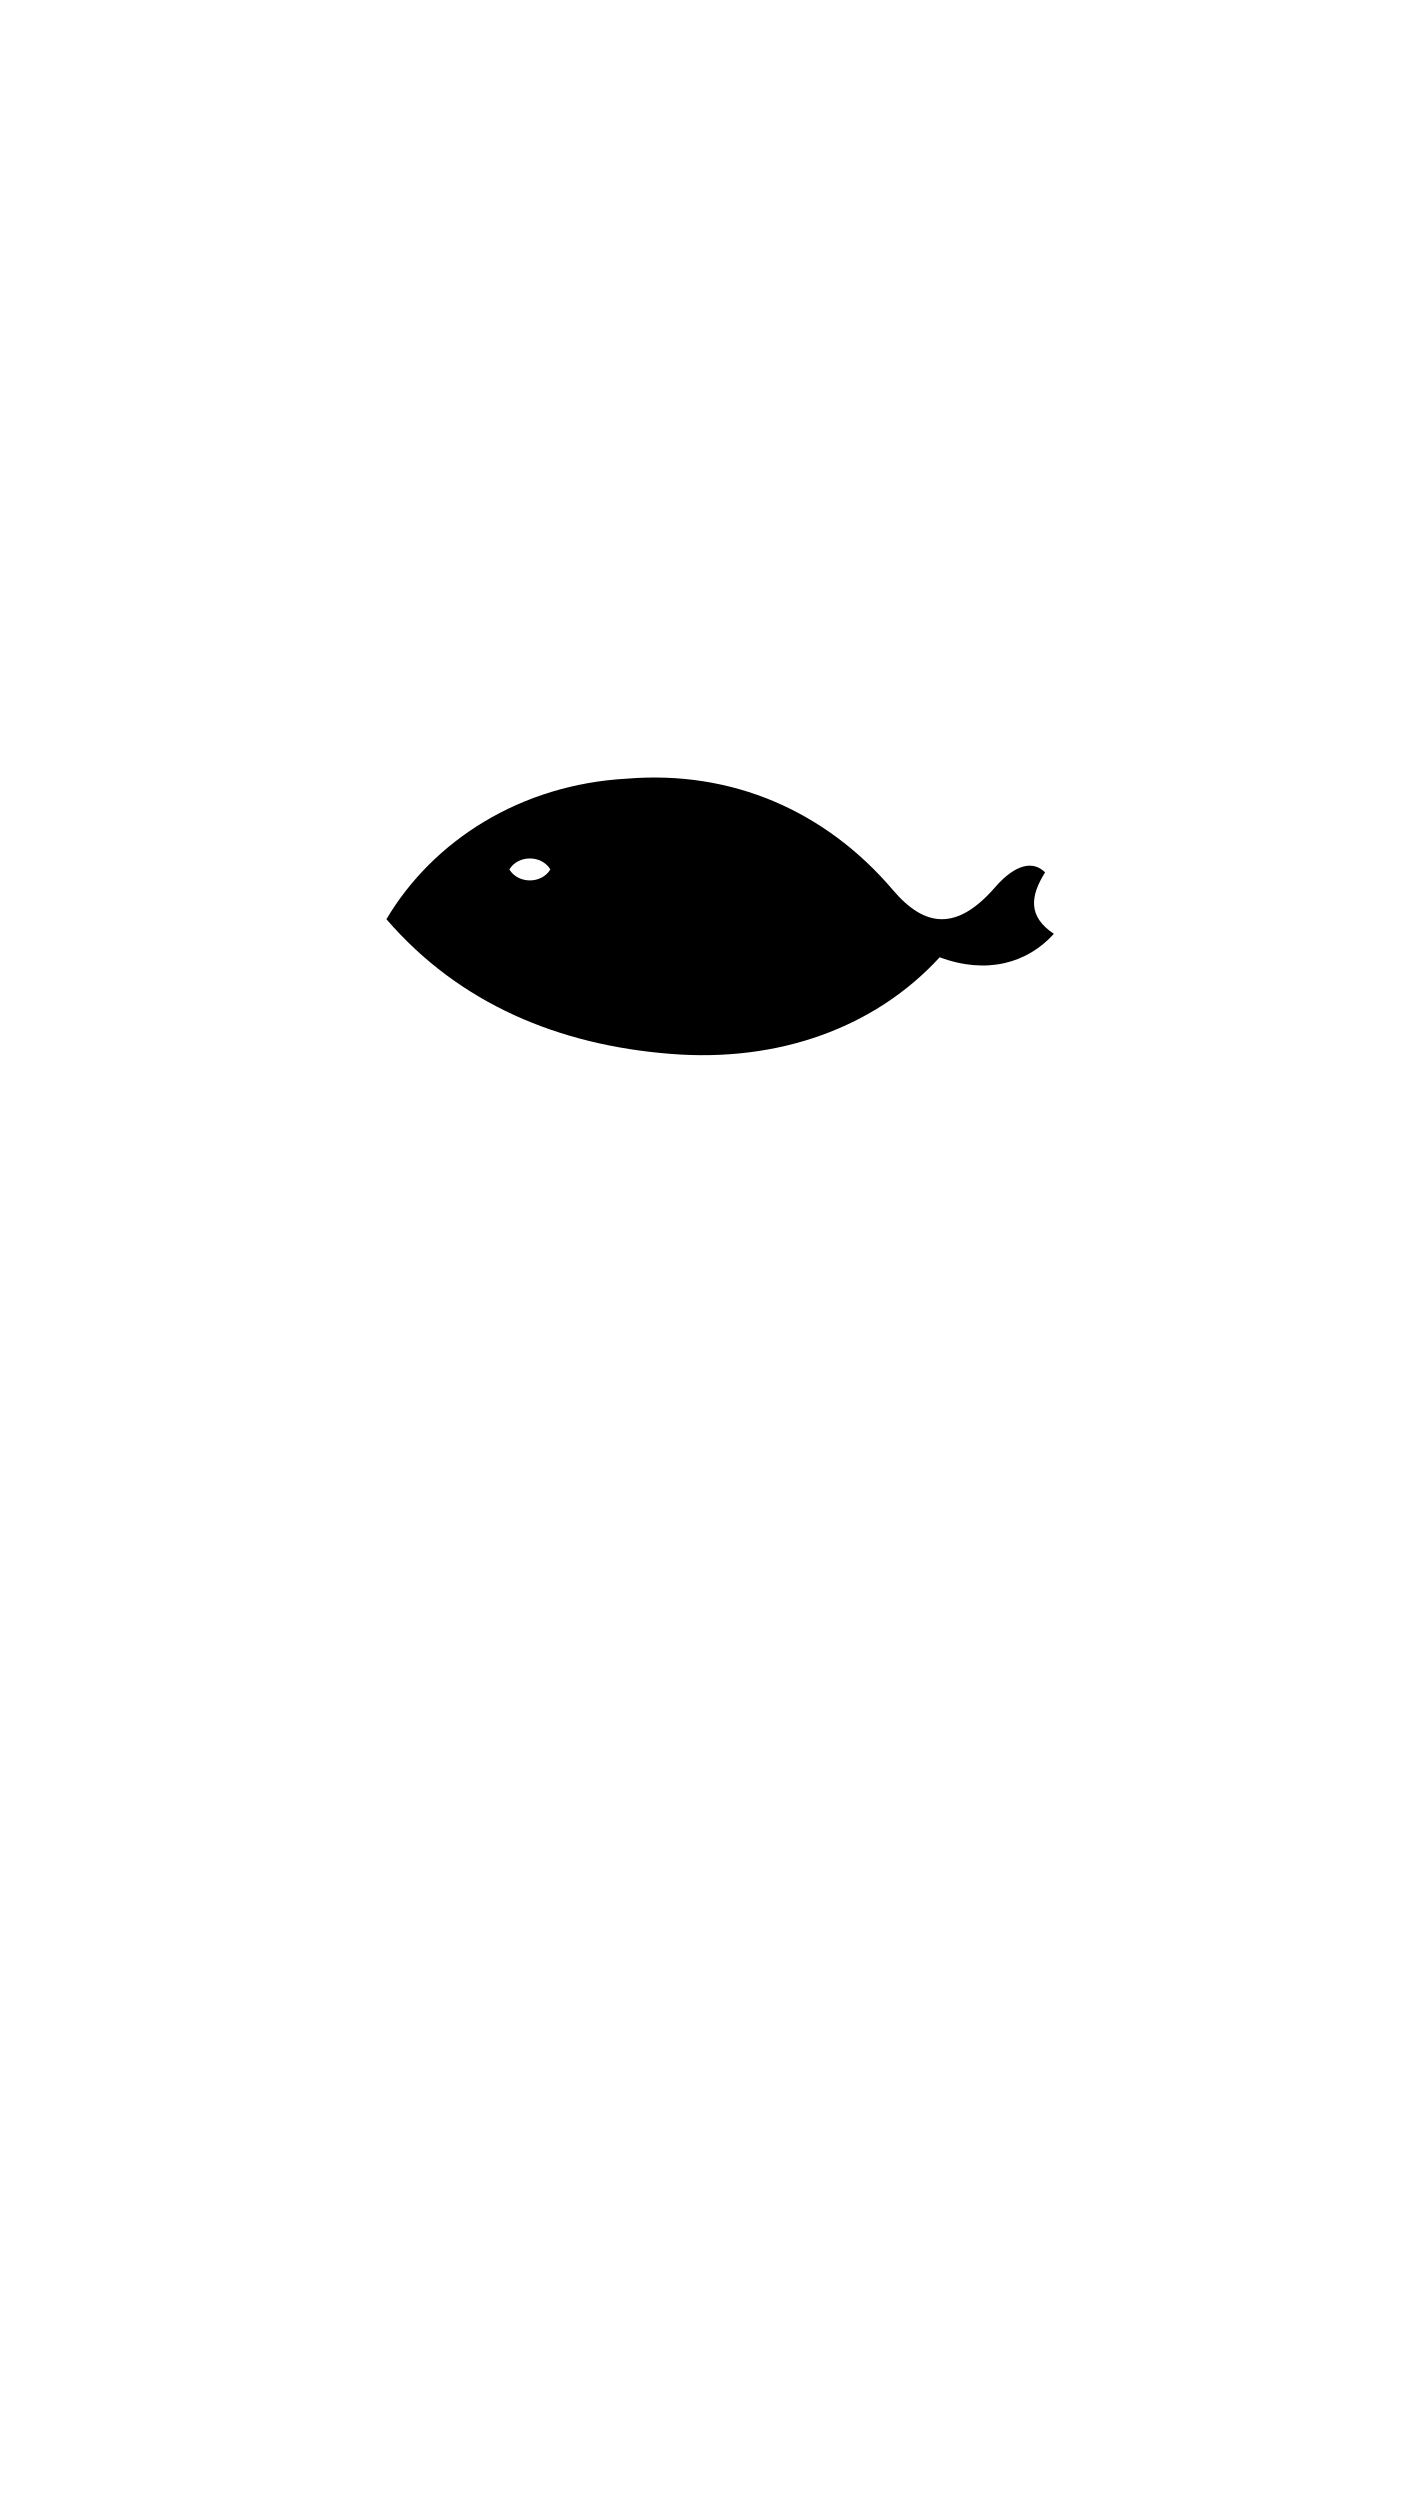
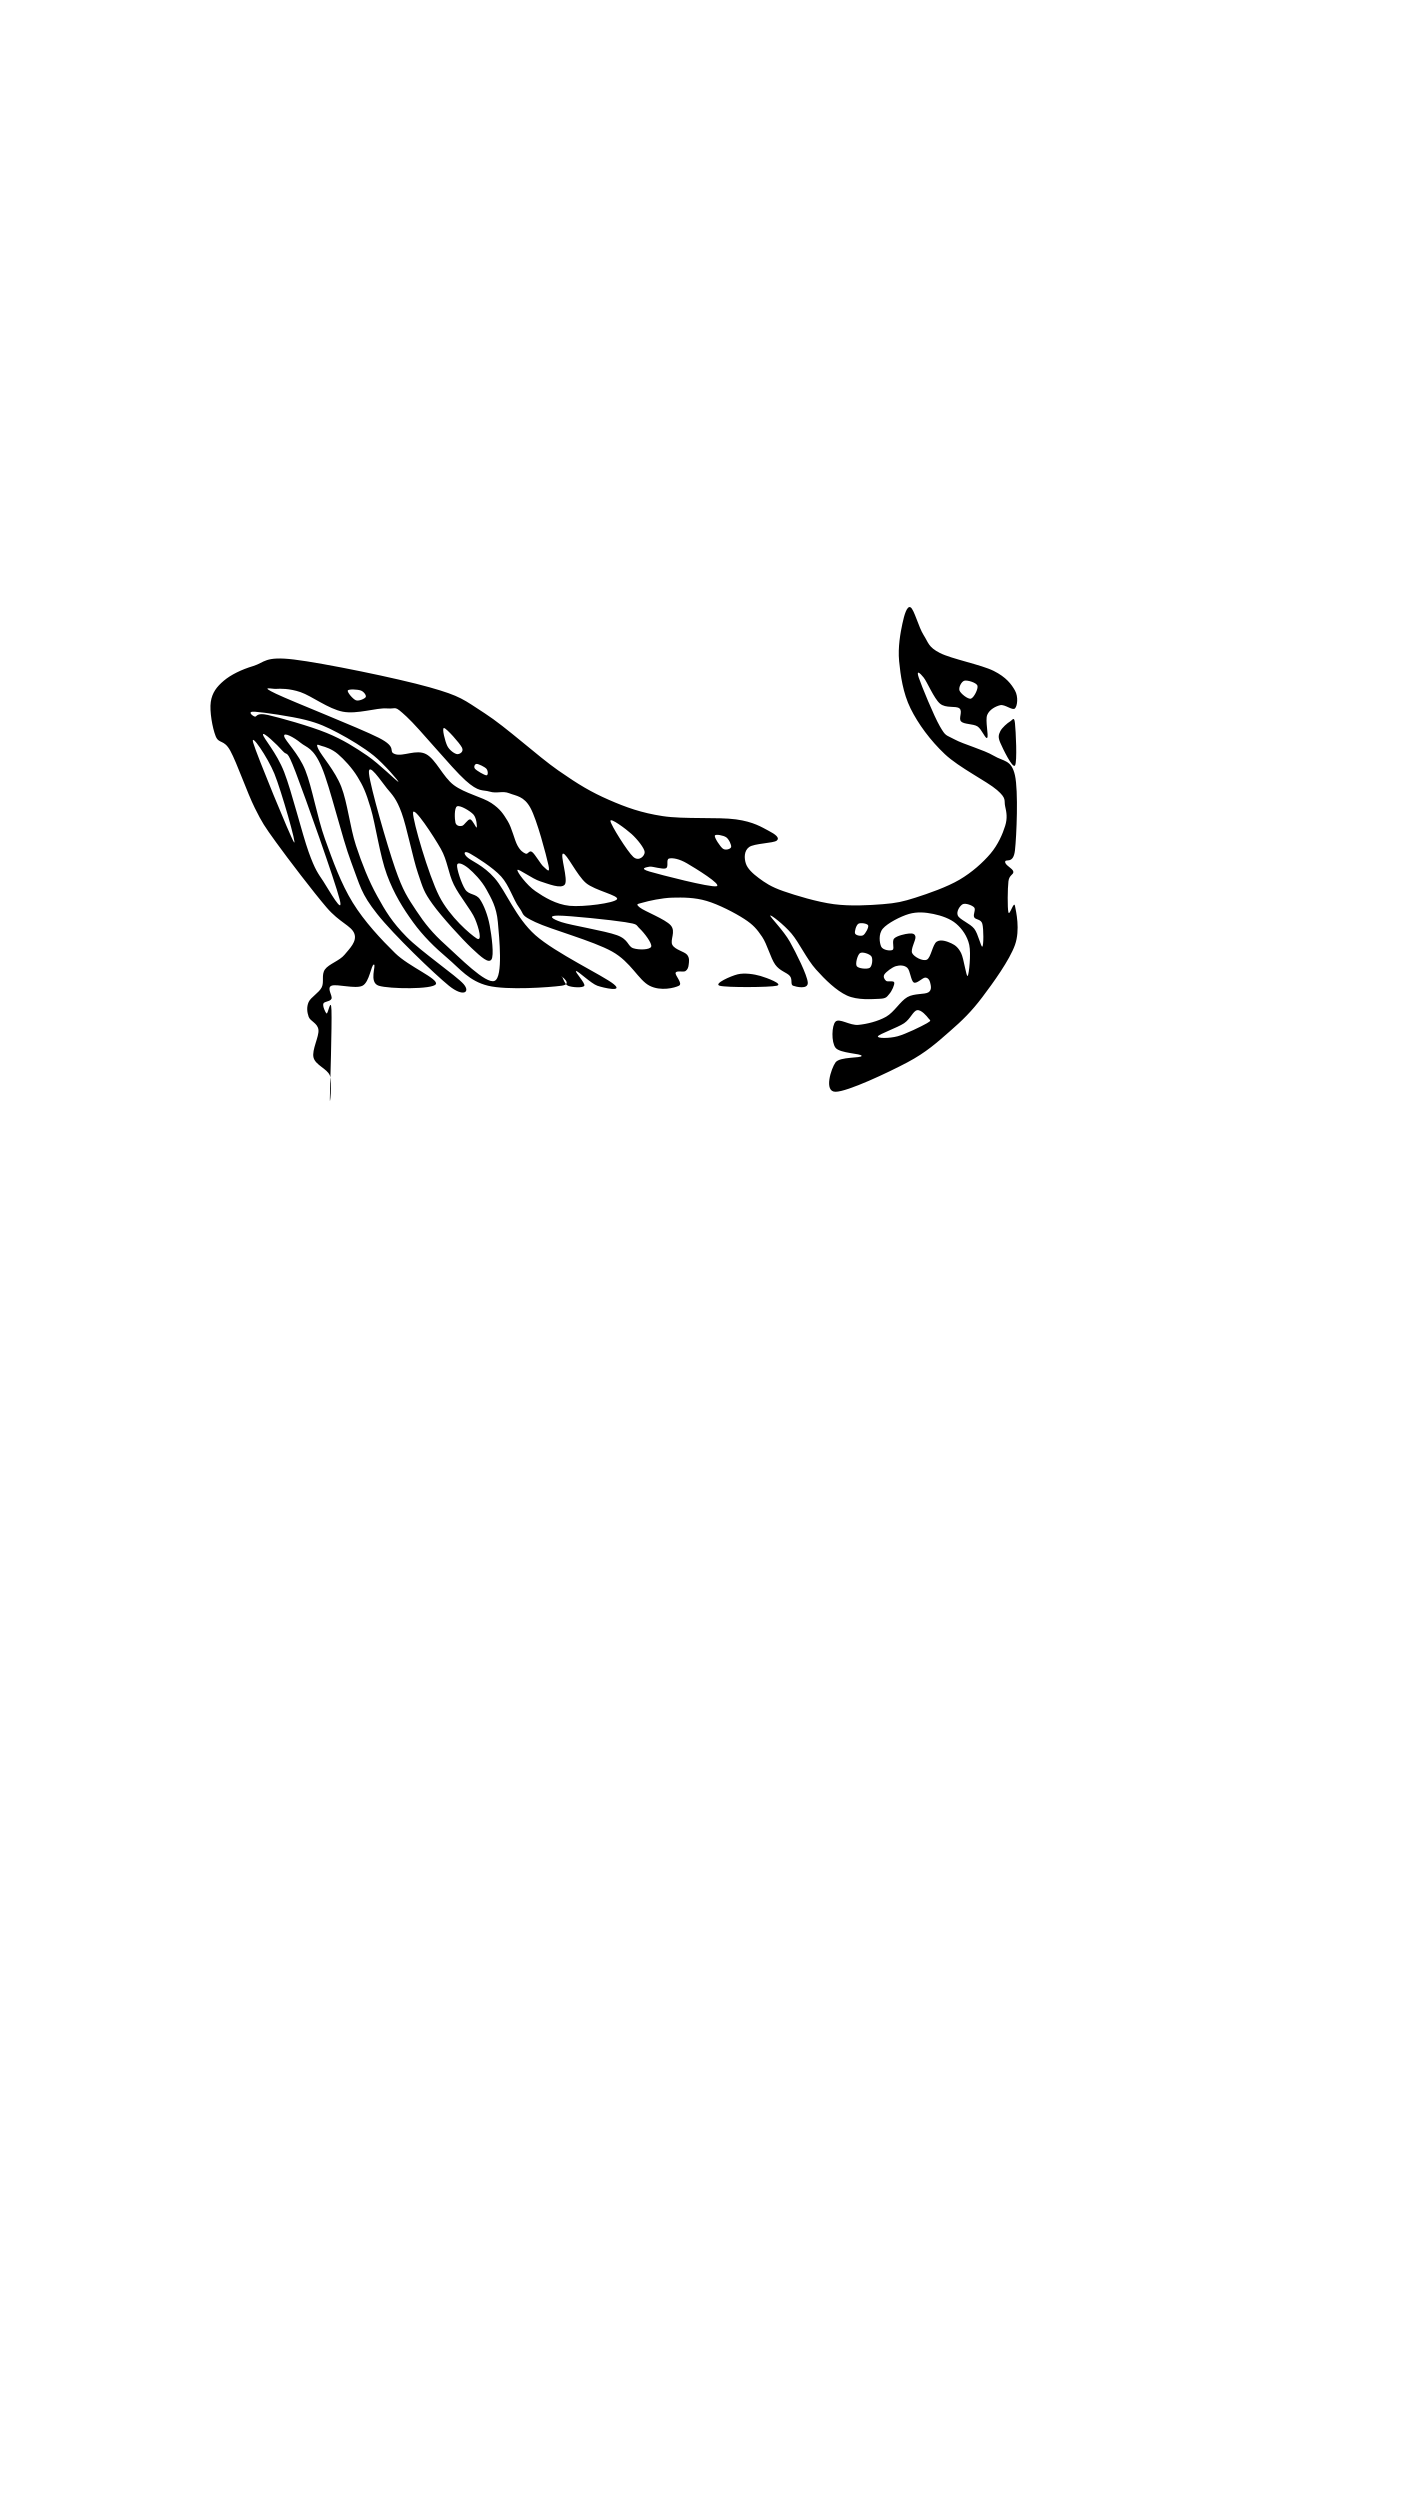
<svg xmlns="http://www.w3.org/2000/svg" viewBox="0 0 480 854" role="img" aria-labelledby="title" data-coordinate-system="shadow-loom-stage-480x854">
-   <path fill="currentColor" fill-rule="evenodd" clip-rule="evenodd" d="M 132 314 C 148 287 178 268 214 266 C 250 263 282 277 305 304 C 316 317 327 318 340 303 C 347 295 353 294 357 298 C 352 306 351 313 360 319 C 351 329 337 333 321 327 C 299 351 266 363 229 360 C 191 357 157 343 132 314 Z M 174 297 C 177 292 185 292 188 297 C 185 302 177 302 174 297 Z" />
+   <path fill="currentColor" fill-rule="evenodd" clip-rule="evenodd" d="M 311.04 207.46 C 312.25 208.11 313.83 214.33 315.50 216.93 C 317.17 219.53 317.08 221.02 321.07 223.06 C 325.07 225.10 335.19 227.05 339.46 229.19 C 343.73 231.33 345.50 233.74 346.71 235.88 C 347.91 238.01 347.54 241.17 346.71 242.00 C 345.87 242.84 343.27 240.52 341.69 240.89 C 340.11 241.26 337.98 242.38 337.23 244.23 C 336.49 246.09 337.79 251.38 337.23 252.03 C 336.68 252.68 335.38 249.06 333.89 248.13 C 332.40 247.21 329.34 247.48 328.32 246.46 C 327.30 245.44 328.97 243.03 327.76 242.00 C 326.55 240.98 323.12 242.10 321.07 240.33 C 319.03 238.57 316.71 232.90 315.50 231.42 C 314.30 229.93 312.90 228.63 313.83 231.42 C 314.76 234.20 319.03 244.61 321.07 248.13 C 323.12 251.66 323.02 250.92 326.09 252.59 C 329.15 254.26 336.03 256.12 339.46 258.16 C 342.90 260.21 345.50 259.46 346.71 264.85 C 347.91 270.24 347.26 285.56 346.71 290.48 C 346.15 295.40 343.46 293.18 343.36 294.38 C 343.27 295.59 345.96 296.61 346.15 297.73 C 346.33 298.84 344.76 298.75 344.48 301.07 C 344.20 303.39 344.11 310.26 344.48 311.66 C 344.85 313.05 346.33 307.57 346.71 309.43 C 347.08 311.29 348.56 317.60 346.71 322.80 C 344.85 328.00 339.28 335.71 335.56 340.63 C 331.85 345.55 328.69 348.62 324.42 352.33 C 320.15 356.05 316.43 359.48 309.93 362.92 C 303.43 366.36 289.50 372.95 285.41 372.95 C 281.33 372.95 283.93 364.96 285.41 362.92 C 286.90 360.88 294.33 361.53 294.33 360.69 C 294.33 359.86 286.90 359.86 285.41 357.91 C 283.93 355.96 284.11 350.29 285.41 348.99 C 286.71 347.69 290.33 350.38 293.21 350.10 C 296.09 349.83 299.90 348.90 302.69 347.32 C 305.47 345.74 307.52 342.02 309.93 340.63 C 312.34 339.24 315.87 339.80 317.17 338.96 C 318.47 338.12 317.92 336.45 317.73 335.62 C 317.55 334.78 316.99 333.95 316.06 333.95 C 315.13 333.95 313.18 336.17 312.16 335.62 C 311.14 335.06 310.95 331.53 309.93 330.60 C 308.91 329.67 307.33 329.67 306.03 330.04 C 304.73 330.42 302.69 332.00 302.13 332.83 C 301.57 333.67 302.13 334.60 302.69 335.06 C 303.24 335.52 305.29 334.87 305.47 335.62 C 305.66 336.36 304.64 338.59 303.80 339.52 C 302.97 340.45 302.87 341.10 300.46 341.19 C 298.04 341.28 292.94 341.75 289.31 340.07 C 285.69 338.40 281.88 334.69 278.73 331.16 C 275.57 327.63 272.97 321.97 270.37 318.90 C 267.77 315.84 263.22 312.31 263.12 312.77 C 263.03 313.24 267.67 317.88 269.81 321.69 C 271.95 325.49 275.75 333.11 275.94 335.62 C 276.13 338.12 271.95 337.10 270.93 336.73 C 269.90 336.36 270.83 334.60 269.81 333.39 C 268.79 332.18 266.37 331.72 264.80 329.49 C 263.22 327.26 262.10 322.62 260.34 320.01 C 258.57 317.41 257.37 315.93 254.21 313.89 C 251.05 311.84 245.48 308.96 241.39 307.76 C 237.31 306.55 233.31 306.55 229.69 306.64 C 226.07 306.73 221.52 307.76 219.66 308.31 C 217.80 308.87 216.97 308.68 218.55 309.99 C 220.13 311.29 227.28 313.98 229.13 316.11 C 230.99 318.25 228.76 321.13 229.69 322.80 C 230.62 324.47 233.78 325.03 234.71 326.14 C 235.64 327.26 235.36 328.56 235.26 329.49 C 235.17 330.42 234.89 331.25 234.15 331.72 C 233.41 332.18 231.18 331.44 230.81 332.27 C 230.43 333.11 233.41 335.99 231.92 336.73 C 230.43 337.47 225.70 338.68 221.89 336.73 C 218.08 334.78 215.58 328.65 209.07 325.03 C 202.57 321.41 188.18 317.51 182.89 315.00 C 177.59 312.49 179.26 312.59 177.31 309.99 C 175.36 307.38 173.97 302.46 171.18 299.40 C 168.40 296.33 162.55 292.71 160.60 291.60 C 158.65 290.48 158.09 291.32 159.48 292.71 C 160.88 294.10 165.05 295.50 168.96 299.96 C 172.86 304.41 176.11 313.42 182.89 319.46 C 189.67 325.49 206.10 333.30 209.63 336.17 C 213.16 339.05 206.20 337.47 204.06 336.73 C 201.92 335.99 197.56 331.72 196.82 331.72 C 196.07 331.72 200.07 335.90 199.60 336.73 C 199.14 337.57 195.33 337.29 194.03 336.73 C 192.73 336.17 192.17 333.39 191.80 333.39 C 191.43 333.39 195.98 336.17 191.80 336.73 C 187.62 337.29 173.23 338.31 166.73 336.73 C 160.23 335.15 157.07 330.88 152.80 327.26 C 148.52 323.64 144.53 319.74 141.09 315.00 C 137.66 310.26 134.59 305.34 132.18 298.84 C 129.76 292.34 128.28 281.57 126.61 276.00 C 124.94 270.42 124.01 268.47 122.15 265.41 C 120.29 262.34 117.51 259.37 115.46 257.61 C 113.42 255.84 111.00 255.10 109.89 254.82 C 108.78 254.54 107.66 253.61 108.78 255.94 C 109.89 258.26 114.44 263.27 116.58 268.75 C 118.71 274.23 119.55 282.59 121.59 288.81 C 123.64 295.03 125.96 300.88 128.84 306.08 C 131.71 311.29 133.94 315.00 138.87 320.01 C 143.79 325.03 155.95 333.39 158.37 336.17 C 160.78 338.96 158.28 340.72 153.35 336.73 C 148.43 332.74 134.41 319.27 128.84 312.21 C 123.26 305.16 123.08 302.74 119.92 294.38 C 116.76 286.02 112.77 268.84 109.89 262.06 C 107.01 255.29 104.78 255.47 102.65 253.71 C 100.51 251.94 96.80 249.90 97.07 251.48 C 97.35 253.06 102.00 257.33 104.32 263.18 C 106.64 269.03 108.31 279.06 111.00 286.58 C 113.70 294.10 116.48 301.81 120.48 308.31 C 124.47 314.81 130.23 320.94 134.97 325.59 C 139.70 330.23 149.82 334.32 148.90 336.17 C 147.97 338.03 132.92 337.85 129.39 336.73 C 125.86 335.62 128.65 329.49 127.72 329.49 C 126.79 329.49 126.24 335.52 123.82 336.73 C 121.41 337.94 115.00 335.99 113.23 336.73 C 111.47 337.47 113.70 340.17 113.23 341.19 C 112.77 342.21 110.73 342.02 110.45 342.86 C 110.17 343.70 111.10 345.83 111.56 346.20 C 112.03 346.58 113.05 340.26 113.23 345.09 C 113.42 349.92 112.77 371.46 112.68 375.18 C 112.58 378.89 113.61 369.70 112.68 367.38 C 111.75 365.06 107.75 363.85 107.10 361.25 C 106.45 358.65 109.05 354.10 108.78 351.78 C 108.50 349.45 105.99 348.90 105.43 347.32 C 104.88 345.74 104.69 343.98 105.43 342.30 C 106.18 340.63 108.96 339.15 109.89 337.29 C 110.82 335.43 109.70 333.02 111.00 331.16 C 112.31 329.30 116.02 328.19 117.69 326.14 C 119.36 324.10 122.06 321.59 121.03 318.90 C 120.01 316.21 116.02 315.19 111.56 309.99 C 107.10 304.78 98.37 293.36 94.29 287.70 C 90.20 282.03 89.65 281.20 87.04 276.00 C 84.44 270.79 80.92 260.58 78.69 256.49 C 76.46 252.41 74.79 254.26 73.67 251.48 C 72.56 248.69 71.54 242.93 72.00 239.78 C 72.46 236.62 74.04 234.58 76.46 232.53 C 78.87 230.49 82.49 228.72 86.49 227.52 C 90.48 226.31 90.39 224.08 100.42 225.29 C 110.45 226.50 135.80 231.70 146.67 234.76 C 157.53 237.83 158.28 238.94 165.61 243.68 C 172.95 248.41 183.63 258.26 190.69 263.18 C 197.74 268.10 202.02 270.61 207.96 273.21 C 213.90 275.81 219.10 277.67 226.35 278.78 C 233.59 279.90 245.39 279.06 251.42 279.90 C 257.46 280.73 260.25 282.59 262.57 283.80 C 264.89 285.00 266.47 286.21 265.35 287.14 C 264.24 288.07 257.65 288.07 255.88 289.37 C 254.12 290.67 254.21 293.18 254.77 294.94 C 255.32 296.70 257.09 298.38 259.22 299.96 C 261.36 301.53 263.31 302.93 267.58 304.41 C 271.85 305.90 279.19 308.13 284.86 308.87 C 290.52 309.61 296.93 309.24 301.57 308.87 C 306.22 308.50 308.35 308.03 312.72 306.64 C 317.08 305.25 323.49 303.02 327.76 300.51 C 332.03 298.00 335.75 294.66 338.35 291.60 C 340.95 288.53 342.53 284.82 343.36 282.12 C 344.20 279.43 343.83 277.48 343.36 275.44 C 342.90 273.39 344.01 272.84 340.58 269.87 C 337.14 266.89 327.67 262.25 322.75 257.61 C 317.82 252.96 313.65 247.30 311.04 242.00 C 308.44 236.71 307.61 230.67 307.14 225.85 C 306.68 221.02 307.61 216.09 308.26 213.03 C 308.91 209.97 309.84 206.81 311.04 207.46 Z M 94.29 235.32 C 92.90 235.41 88.44 234.20 94.29 236.99 C 100.14 239.78 122.61 248.60 129.39 252.03 C 136.17 255.47 132.27 256.68 134.97 257.61 C 137.66 258.54 142.21 255.84 145.55 257.61 C 148.90 259.37 151.31 265.41 155.02 268.19 C 158.74 270.98 164.78 272.28 167.84 274.32 C 170.91 276.37 171.93 278.04 173.41 280.45 C 174.90 282.87 175.73 286.95 176.76 288.81 C 177.78 290.67 178.71 291.23 179.54 291.60 C 180.38 291.97 180.75 290.30 181.77 291.04 C 182.79 291.78 184.74 295.31 185.67 296.05 C 186.60 296.80 188.09 298.84 187.34 295.50 C 186.60 292.15 183.44 280.08 181.21 276.00 C 178.99 271.91 176.29 271.91 173.97 270.98 C 171.65 270.05 169.79 271.17 167.28 270.42 C 164.78 269.68 163.66 270.79 158.93 266.52 C 154.19 262.25 143.32 248.88 138.87 244.79 C 134.41 240.70 135.80 242.28 132.18 242.00 C 128.56 241.73 122.06 244.05 117.13 243.12 C 112.21 242.19 106.45 237.73 102.65 236.43 C 98.84 235.13 95.68 235.23 94.29 235.32 Z M 126.05 264.29 C 126.51 268.84 132.27 288.81 134.97 296.61 C 137.66 304.41 139.33 306.73 142.21 311.10 C 145.09 315.46 147.78 318.81 152.24 322.80 C 156.70 326.79 165.98 336.36 168.96 335.06 C 171.93 333.76 170.53 320.20 170.07 315.00 C 169.61 309.80 167.84 306.92 166.17 303.86 C 164.50 300.79 161.71 298.00 160.04 296.61 C 158.37 295.22 156.33 294.29 156.14 295.50 C 155.95 296.70 157.63 301.91 158.93 303.86 C 160.23 305.81 162.55 305.16 163.94 307.20 C 165.33 309.24 166.63 312.68 167.28 316.11 C 167.93 319.55 168.86 326.52 167.84 327.82 C 166.82 329.12 164.50 327.07 161.15 323.92 C 157.81 320.76 150.85 313.14 147.78 308.87 C 144.72 304.60 144.53 303.48 142.77 298.28 C 141.00 293.08 138.96 282.50 137.19 277.67 C 135.43 272.84 134.04 271.54 132.18 269.31 C 130.32 267.08 125.59 259.74 126.05 264.29 Z M 310.49 312.21 C 307.61 313.05 303.15 315.37 301.57 317.23 C 299.99 319.09 300.46 322.15 301.01 323.36 C 301.57 324.57 304.17 324.94 304.92 324.47 C 305.66 324.01 304.54 321.50 305.47 320.57 C 306.40 319.64 309.28 318.99 310.49 318.90 C 311.69 318.81 312.53 318.90 312.72 320.01 C 312.90 321.13 310.95 324.29 311.60 325.59 C 312.25 326.89 315.22 328.47 316.62 327.82 C 318.01 327.17 318.57 322.62 319.96 321.69 C 321.35 320.76 323.58 321.59 324.98 322.24 C 326.37 322.89 327.39 323.73 328.32 325.59 C 329.25 327.44 330.08 333.85 330.55 333.39 C 331.01 332.92 331.75 325.77 331.10 322.80 C 330.45 319.83 328.69 317.32 326.65 315.56 C 324.60 313.79 321.54 312.77 318.85 312.21 C 316.15 311.66 313.37 311.38 310.49 312.21 Z M 141.09 277.67 C 141.00 280.36 146.39 298.93 150.01 306.08 C 153.63 313.24 160.78 319.27 162.83 320.57 C 164.87 321.87 163.57 316.95 162.27 313.89 C 160.97 310.82 156.98 306.18 155.02 302.18 C 153.07 298.19 152.89 294.01 150.57 289.93 C 148.25 285.84 141.19 274.97 141.09 277.67 Z M 192.36 291.60 C 191.15 291.69 194.22 300.61 192.92 302.18 C 191.62 303.76 187.25 301.91 184.56 301.07 C 181.86 300.23 177.03 296.61 176.76 297.17 C 176.48 297.73 179.91 302.37 182.89 304.41 C 185.86 306.46 189.94 308.96 194.59 309.43 C 199.23 309.89 209.82 308.50 210.75 307.20 C 211.67 305.90 203.22 304.23 200.16 301.63 C 197.09 299.03 193.57 291.50 192.36 291.60 Z M 89.83 250.92 C 89.92 252.13 94.47 257.05 97.07 263.74 C 99.67 270.42 103.20 284.82 105.43 291.04 C 107.66 297.26 108.68 298.38 110.45 301.07 C 112.21 303.76 117.60 313.42 116.02 307.20 C 114.44 300.98 104.23 272.19 100.98 263.74 C 97.72 255.29 98.37 258.63 96.52 256.49 C 94.66 254.36 89.74 249.71 89.83 250.92 Z M 190.69 312.77 C 187.06 312.77 188.46 313.89 191.80 315.00 C 195.14 316.11 206.66 317.97 210.75 319.46 C 214.83 320.94 214.37 323.27 216.32 323.92 C 218.27 324.57 222.08 324.47 222.45 323.36 C 222.82 322.24 220.03 318.62 218.55 317.23 C 217.06 315.84 218.18 315.74 213.53 315.00 C 208.89 314.26 194.31 312.77 190.69 312.77 Z M 228.58 293.27 C 227.37 293.55 228.58 296.15 227.46 296.61 C 226.35 297.08 222.82 295.87 221.89 296.05 C 220.96 296.24 218.08 296.61 221.89 297.73 C 225.70 298.84 242.60 303.21 244.74 302.74 C 246.87 302.28 237.40 296.52 234.71 294.94 C 232.01 293.36 229.78 292.99 228.58 293.27 Z M 87.04 243.12 C 84.17 242.93 86.30 244.61 87.04 244.79 C 87.79 244.98 87.42 243.31 91.50 244.23 C 95.59 245.16 105.90 248.04 111.56 250.36 C 117.23 252.68 121.41 255.38 125.49 258.16 C 129.58 260.95 135.71 267.08 136.08 267.08 C 136.45 267.08 131.16 260.95 127.72 258.16 C 124.29 255.38 119.36 252.41 115.46 250.36 C 111.56 248.32 109.05 247.11 104.32 245.91 C 99.58 244.70 89.92 243.31 87.04 243.12 Z M 86.49 253.71 C 87.60 257.61 99.21 285.93 100.42 287.70 C 101.63 289.46 96.05 269.96 93.73 264.29 C 91.41 258.63 85.37 249.81 86.49 253.71 Z M 313.27 345.09 C 311.88 345.37 311.04 348.06 308.82 349.55 C 306.59 351.03 300.27 353.26 299.90 354.00 C 299.53 354.75 303.80 354.75 306.59 354.00 C 309.37 353.26 314.85 350.57 316.62 349.55 C 318.38 348.53 317.73 348.62 317.17 347.88 C 316.62 347.13 314.67 344.81 313.27 345.09 Z M 251.98 332.83 C 254.30 332.27 257.55 332.74 259.78 333.39 C 262.01 334.04 267.67 336.17 265.35 336.73 C 263.03 337.29 248.08 337.38 245.85 336.73 C 243.62 336.08 249.66 333.39 251.98 332.83 Z M 345.03 246.46 C 345.87 246.00 346.43 244.51 346.71 247.02 C 346.99 249.53 347.54 260.39 346.71 261.51 C 345.87 262.62 342.53 255.66 341.69 253.71 C 340.86 251.76 341.13 251.01 341.69 249.81 C 342.25 248.60 344.20 246.93 345.03 246.46 Z M 328.88 308.87 C 327.95 309.33 326.55 311.38 327.20 312.77 C 327.85 314.16 331.38 315.46 332.78 317.23 C 334.17 318.99 335.10 323.64 335.56 323.36 C 336.03 323.08 336.03 317.23 335.56 315.56 C 335.10 313.89 333.24 314.26 332.78 313.33 C 332.31 312.40 333.43 310.73 332.78 309.99 C 332.13 309.24 329.80 308.41 328.88 308.87 Z M 208.52 280.45 C 208.61 281.75 214.37 290.95 216.32 292.71 C 218.27 294.48 220.31 292.34 220.22 291.04 C 220.13 289.74 217.71 286.67 215.76 284.91 C 213.81 283.15 208.42 279.15 208.52 280.45 Z M 156.14 275.44 C 155.12 275.90 155.30 279.90 155.58 281.01 C 155.86 282.12 156.98 282.31 157.81 282.12 C 158.65 281.94 159.76 279.80 160.60 279.90 C 161.43 279.99 162.64 282.96 162.83 282.68 C 163.01 282.40 162.83 279.43 161.71 278.22 C 160.60 277.02 157.16 274.97 156.14 275.44 Z M 329.43 232.53 C 328.41 232.81 327.39 234.85 327.76 235.88 C 328.13 236.90 330.64 238.94 331.66 238.66 C 332.68 238.38 334.26 235.23 333.89 234.20 C 333.52 233.18 330.45 232.25 329.43 232.53 Z M 293.77 325.59 C 292.94 326.14 292.10 329.21 292.66 330.04 C 293.21 330.88 296.28 331.16 297.11 330.60 C 297.95 330.04 298.23 327.54 297.67 326.70 C 297.11 325.87 294.61 325.03 293.77 325.59 Z M 151.68 248.69 C 150.85 248.60 152.05 253.33 152.80 254.82 C 153.54 256.31 155.30 257.51 156.14 257.61 C 156.98 257.70 158.55 256.86 157.81 255.38 C 157.07 253.89 152.52 248.78 151.68 248.69 Z M 244.18 285.47 C 243.99 286.12 246.04 289.28 246.97 289.93 C 247.89 290.58 249.57 290.02 249.75 289.37 C 249.94 288.72 249.01 286.67 248.08 286.02 C 247.15 285.37 244.36 284.82 244.18 285.47 Z M 118.81 235.88 C 118.53 236.43 120.57 238.85 121.59 239.22 C 122.61 239.59 124.66 238.66 124.94 238.10 C 125.21 237.55 124.29 236.25 123.26 235.88 C 122.24 235.50 119.08 235.32 118.81 235.88 Z M 293.21 315.56 C 292.47 316.02 291.82 318.25 292.10 318.90 C 292.38 319.55 294.14 319.92 294.89 319.46 C 295.63 318.99 296.84 316.76 296.56 316.11 C 296.28 315.46 293.96 315.09 293.21 315.56 Z M 162.83 260.95 C 162.18 260.95 161.71 261.97 162.27 262.62 C 162.83 263.27 165.52 264.85 166.17 264.85 C 166.82 264.85 166.73 263.27 166.17 262.62 C 165.61 261.97 163.48 260.95 162.83 260.95 Z" />
</svg>
